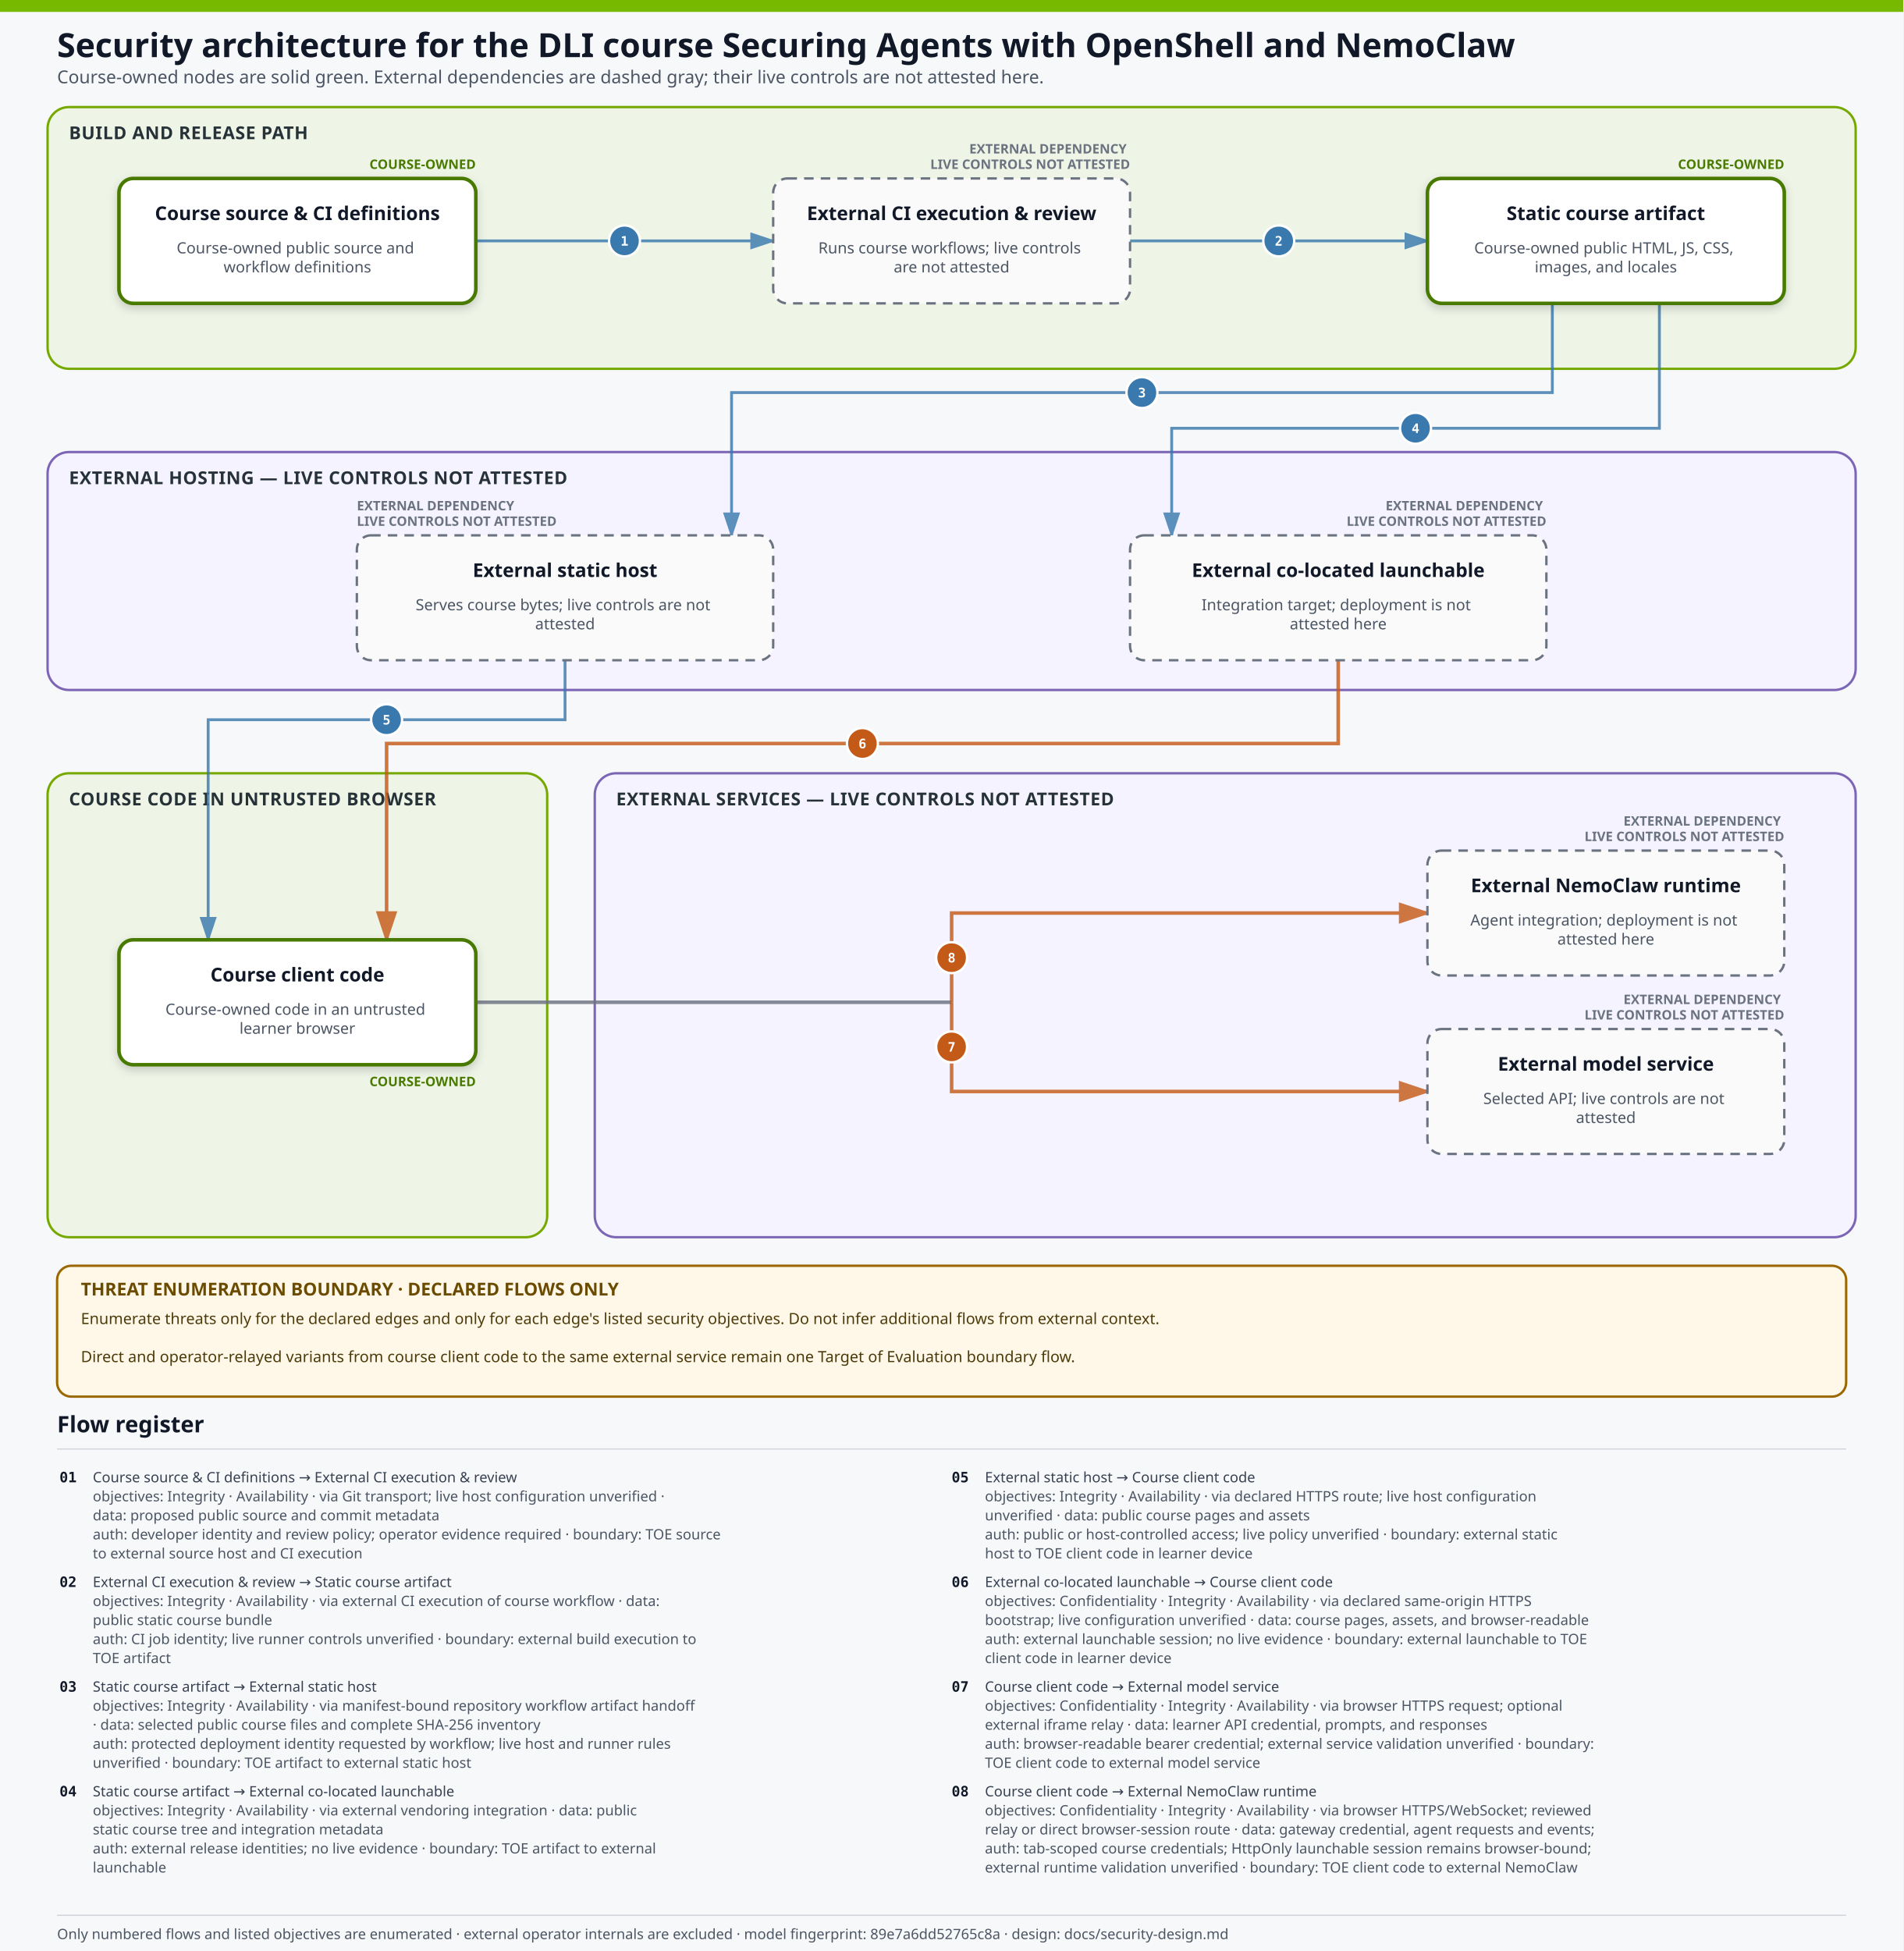
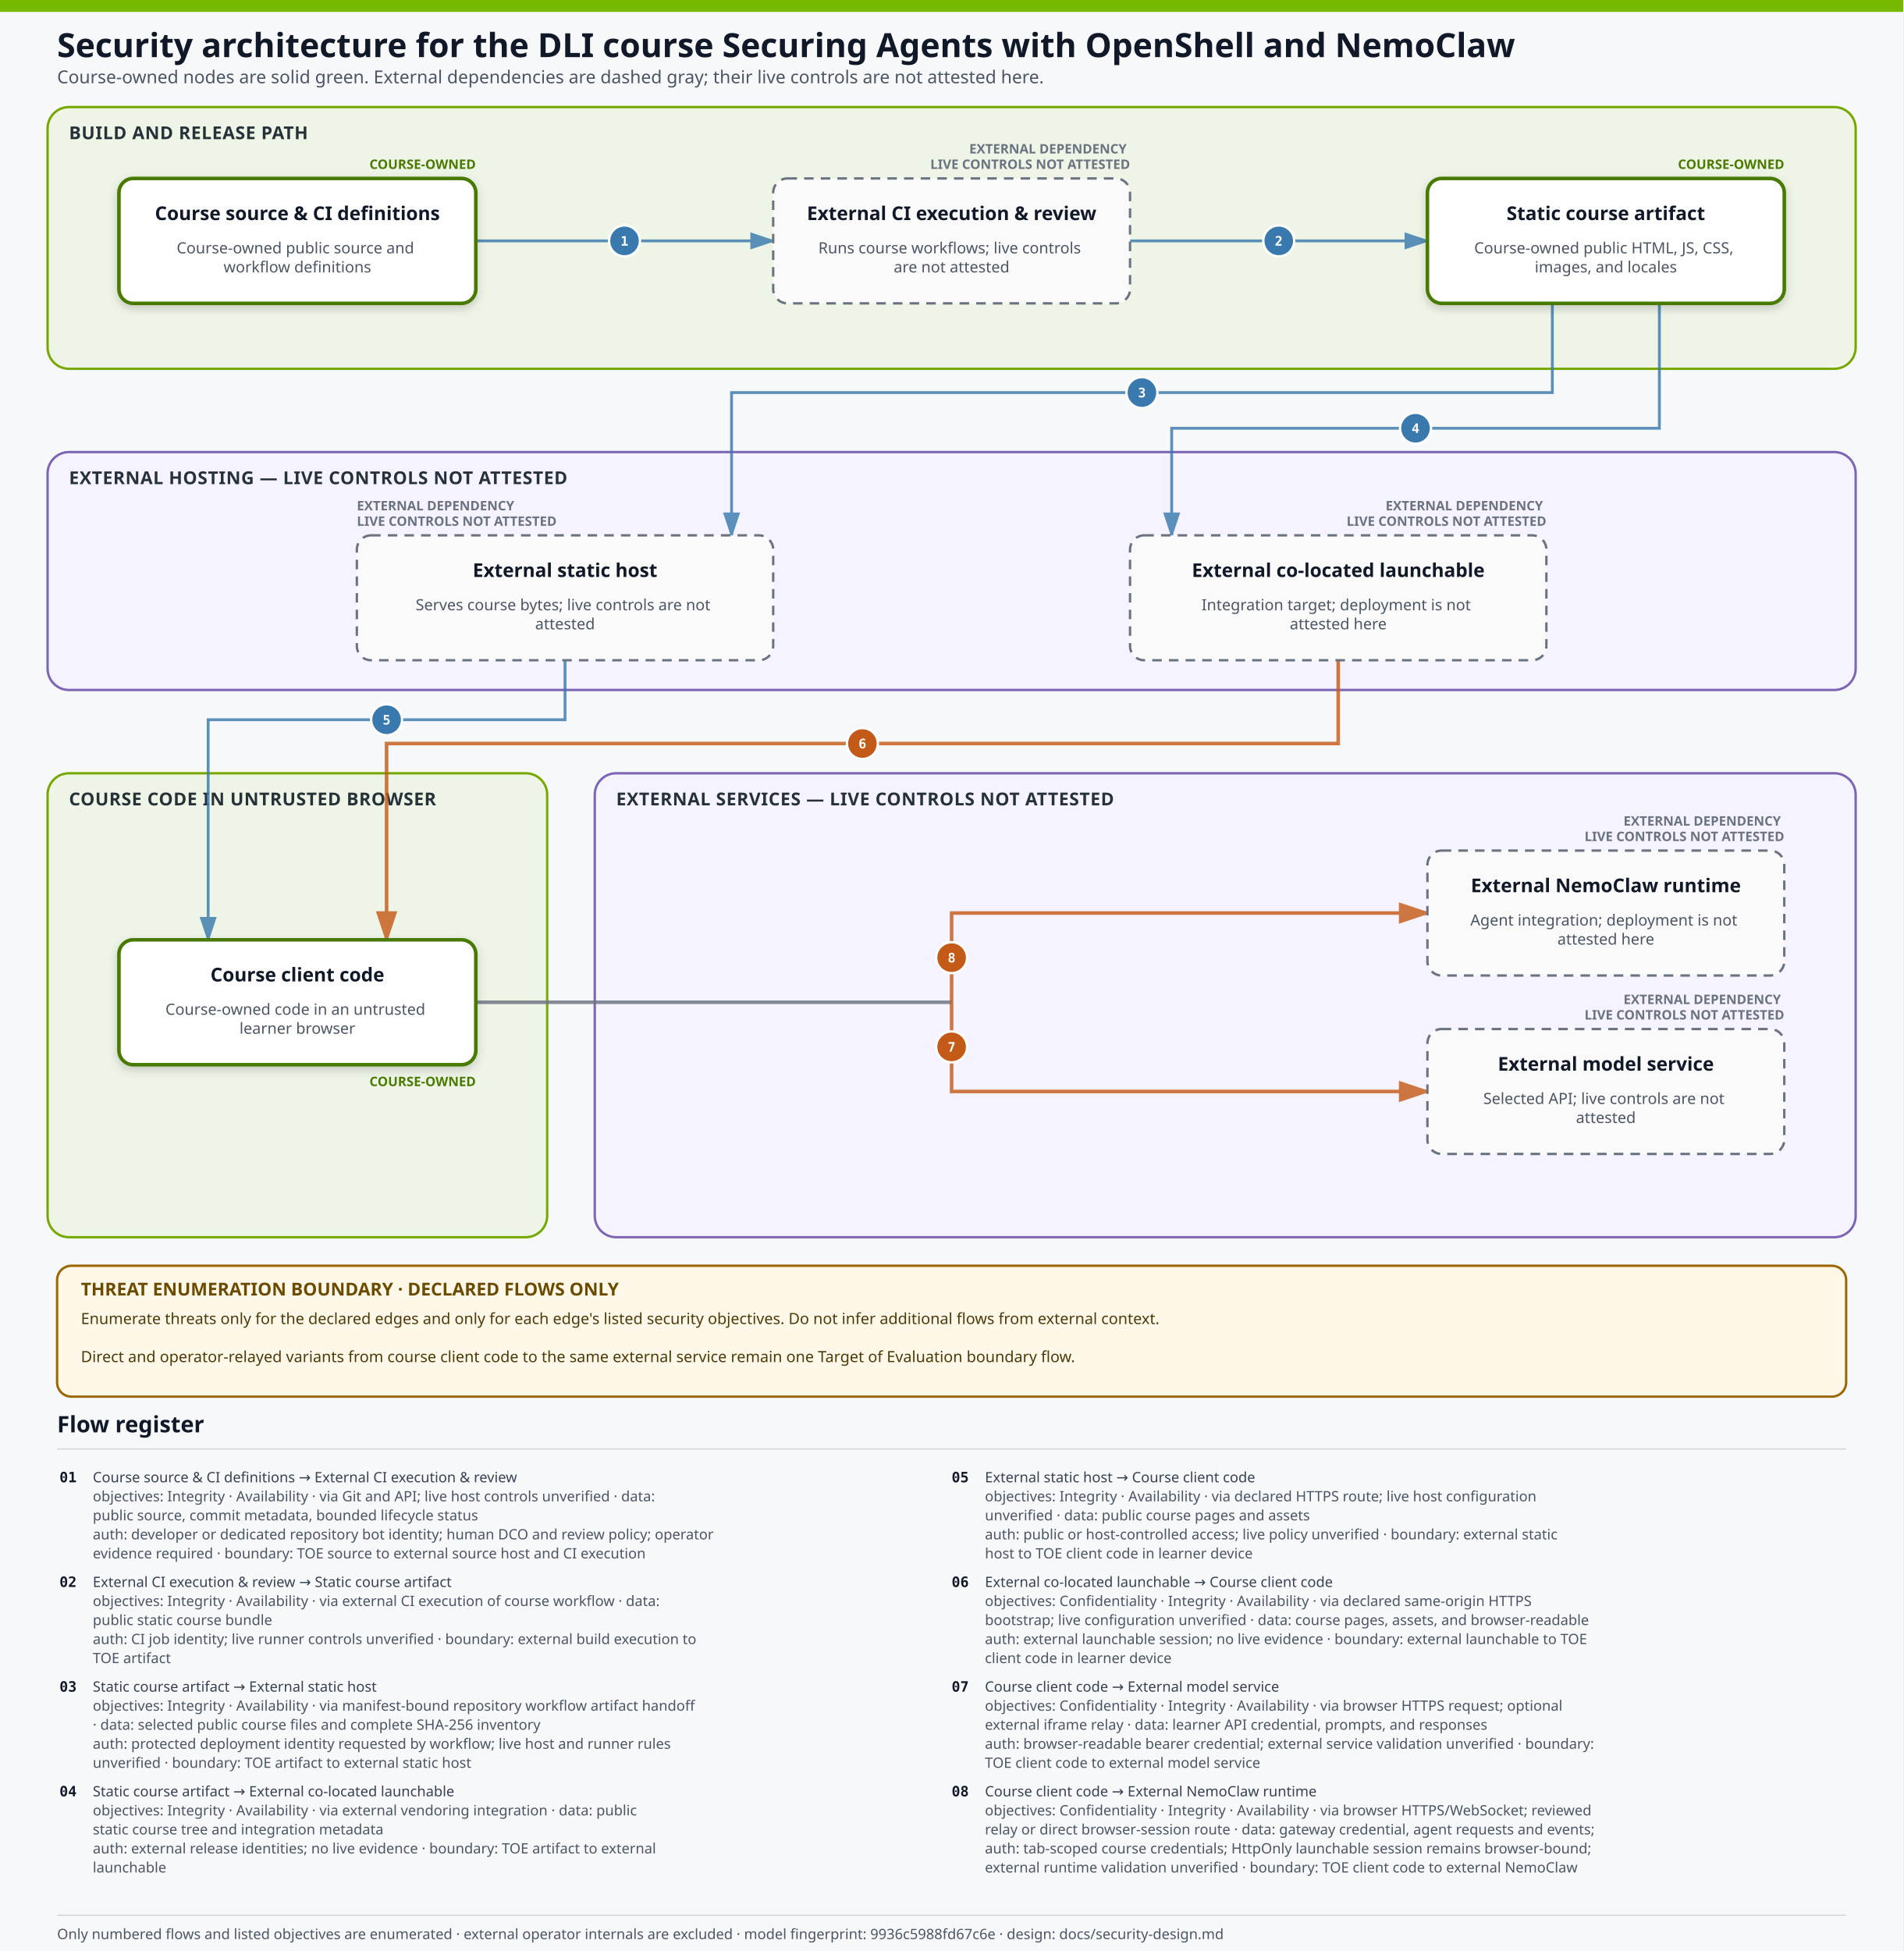
<svg xmlns="http://www.w3.org/2000/svg" viewBox="0 0 1600 1640" role="img" aria-labelledby="title desc" data-architecture-schema="nemoclaw-security-architecture/2">
  <defs>
    <marker id="arrow" markerWidth="10" markerHeight="10" refX="8" refY="3" orient="auto" markerUnits="strokeWidth">
      <path d="M0,0 L0,6 L9,3 z" fill="context-stroke" />
    </marker>
    <filter id="shadow" x="-10%" y="-10%" width="120%" height="130%">
      <feDropShadow dx="0" dy="3" stdDeviation="4" flood-opacity=".18" />
    </filter>
  </defs>
  <style>
  .bg{fill:#f7f8fa}.title{font:700 28px system-ui,sans-serif;fill:#111827}.subtitle{font:15px system-ui,sans-serif;fill:#4b5563}
  .zone{stroke-width:2;rx:18}.zone.supply{fill:#eef5e7;stroke:#76a900}.zone.external{fill:#f5f3ff;stroke:#7c65b5}.zone.gateway{fill:#eef6ff;stroke:#3979ad}.zone.internal{fill:#edf8f1;stroke:#37805a}.zone.host{fill:#fff4e8;stroke:#bf6b24}
  .zone-label{font:700 15px system-ui,sans-serif;letter-spacing:.4px;fill:#263238}.node{fill:#fff;stroke:#4b5563;stroke-width:2;rx:12;filter:url(#shadow)}
  .node.toe{stroke:#4a7a00;stroke-width:3}.node.external-context{fill:#fafafa;stroke:#6b7280;stroke-dasharray:8 6;filter:none}.node.privileged{stroke:#c45a18;stroke-width:3}.node.conditional{stroke-dasharray:8 6}.node-label{font:700 16px system-ui,sans-serif;fill:#111827}.node-detail{font:13px system-ui,sans-serif;fill:#4b5563}
  .ownership-toe{font:700 11px system-ui,sans-serif;fill:#4a7a00}.ownership-external{font:700 11px system-ui,sans-serif;fill:#6b7280}
  .edge{fill:none;stroke:#3979ad;stroke-width:2.4;opacity:.82;marker-end:url(#arrow)}.edge.sensitive{stroke:#c45a18;stroke-width:3}.edge.conditional{stroke-dasharray:8 6}
  .trunk{fill:none;stroke:#3979ad;stroke-width:3;opacity:.82}.trunk.neutral{stroke:#6b7280}
  .edge-id{font:700 11px ui-monospace,monospace;fill:#fff}.edge-badge{fill:#3979ad;stroke:#fff;stroke-width:2}.edge-badge.sensitive{fill:#c45a18}
  .legend-title{font:700 19px system-ui,sans-serif;fill:#111827}.legend-text{font:12px system-ui,sans-serif;fill:#374151}.legend-id{font:700 12px ui-monospace,monospace;fill:#111827}
  .scope-box{fill:#fff8e8;stroke:#9a6700;stroke-width:2;rx:12}.scope-title{font:700 15px system-ui,sans-serif;fill:#6b4b00}.scope-text{font:13px system-ui,sans-serif;fill:#4b3a0a}
  .note{font:12px system-ui,sans-serif;fill:#4b5563}.rail{fill:#76b900}
</style>
  <rect class="bg" width="1600" height="1640" />
  <rect class="rail" x="0" y="0" width="1600" height="10" />
  <text class="title" x="48" y="48">Security architecture for the DLI course Securing Agents with OpenShell and NemoClaw</text>
  <text class="subtitle" x="48" y="70">Course-owned nodes are solid green. External dependencies are dashed gray; their live controls are not attested here.</text>
  <rect class="zone supply" x="40" y="90" width="1520" height="220" />
  <text class="zone-label" x="58" y="117">BUILD AND RELEASE PATH</text>
  <rect class="zone external" x="40" y="380" width="1520" height="200" />
  <text class="zone-label" x="58" y="407">EXTERNAL HOSTING — LIVE CONTROLS NOT ATTESTED</text>
  <rect class="zone supply" x="40" y="650" width="420" height="390" />
  <text class="zone-label" x="58" y="677">COURSE CODE IN UNTRUSTED BROWSER</text>
  <rect class="zone external" x="500" y="650" width="1060" height="390" />
  <text class="zone-label" x="518" y="677">EXTERNAL SERVICES — LIVE CONTROLS NOT ATTESTED</text>
  <polyline class="trunk neutral" points="400,842.5 800,842.5" />
  <polyline class="edge" points="400,202.5 525,202.5 525,202.5 650,202.5" />
  <polyline class="edge" points="950,202.5 1075,202.5 1075,202.5 1200,202.5" />
  <polyline class="edge" points="1305,255 1305,330 615,330 615,450" />
  <polyline class="edge" points="1395,255 1395,360 985,360 985,450" />
  <polyline class="edge" points="475,555 475,605 175,605 175,790" />
  <polyline class="edge sensitive" points="1125,555 1125,625 325,625 325,790" />
  <polyline class="edge sensitive" points="800,842.5 800,917.5 1200,917.5" />
  <polyline class="edge sensitive" points="800,842.5 800,767.5 1200,767.5" />
  <circle class="edge-badge" cx="525" cy="202.5" r="13" />
  <text class="edge-id" x="525" y="206.5" text-anchor="middle">1</text>
  <circle class="edge-badge" cx="1075" cy="202.5" r="13" />
  <text class="edge-id" x="1075" y="206.5" text-anchor="middle">2</text>
  <circle class="edge-badge" cx="960" cy="330" r="13" />
  <text class="edge-id" x="960" y="334" text-anchor="middle">3</text>
  <circle class="edge-badge" cx="1190" cy="360" r="13" />
  <text class="edge-id" x="1190" y="364" text-anchor="middle">4</text>
  <circle class="edge-badge" cx="325" cy="605" r="13" />
  <text class="edge-id" x="325" y="609" text-anchor="middle">5</text>
  <circle class="edge-badge sensitive" cx="725" cy="625" r="13" />
  <text class="edge-id" x="725" y="629" text-anchor="middle">6</text>
  <circle class="edge-badge sensitive" cx="800" cy="880" r="13" />
  <text class="edge-id" x="800" y="884" text-anchor="middle">7</text>
  <circle class="edge-badge sensitive" cx="800" cy="805" r="13" />
  <text class="edge-id" x="800" y="809" text-anchor="middle">8</text>
  <rect class="node toe" x="100" y="150" width="300" height="105" />
  <text class="ownership-toe" x="400" y="142" text-anchor="end">COURSE-OWNED</text>
  <text x="250" y="185" text-anchor="middle" class="node-label">
    <tspan x="250" dy="0">Course source &amp; CI definitions</tspan>
  </text>
  <text x="250" y="213" text-anchor="middle" class="node-detail">
    <tspan x="250" dy="0">Course-owned public source and</tspan>
    <tspan x="250" dy="16">workflow definitions</tspan>
  </text>
  <rect class="node external-context" x="650" y="150" width="300" height="105" />
  <text x="950" y="129" text-anchor="end" class="ownership-external">
    <tspan x="950" dy="0">EXTERNAL DEPENDENCY</tspan>
    <tspan x="950" dy="13">LIVE CONTROLS NOT ATTESTED</tspan>
  </text>
  <text x="800" y="185" text-anchor="middle" class="node-label">
    <tspan x="800" dy="0">External CI execution &amp; review</tspan>
  </text>
  <text x="800" y="213" text-anchor="middle" class="node-detail">
    <tspan x="800" dy="0">Runs course workflows; live controls</tspan>
    <tspan x="800" dy="16">are not attested</tspan>
  </text>
  <rect class="node toe" x="1200" y="150" width="300" height="105" />
  <text class="ownership-toe" x="1500" y="142" text-anchor="end">COURSE-OWNED</text>
  <text x="1350" y="185" text-anchor="middle" class="node-label">
    <tspan x="1350" dy="0">Static course artifact</tspan>
  </text>
  <text x="1350" y="213" text-anchor="middle" class="node-detail">
    <tspan x="1350" dy="0">Course-owned public HTML, JS, CSS,</tspan>
    <tspan x="1350" dy="16">images, and locales</tspan>
  </text>
  <rect class="node external-context" x="300" y="450" width="350" height="105" />
  <text x="300" y="429" text-anchor="start" class="ownership-external">
    <tspan x="300" dy="0">EXTERNAL DEPENDENCY</tspan>
    <tspan x="300" dy="13">LIVE CONTROLS NOT ATTESTED</tspan>
  </text>
  <text x="475" y="485" text-anchor="middle" class="node-label">
    <tspan x="475" dy="0">External static host</tspan>
  </text>
  <text x="475" y="513" text-anchor="middle" class="node-detail">
    <tspan x="475" dy="0">Serves course bytes; live controls are not</tspan>
    <tspan x="475" dy="16">attested</tspan>
  </text>
  <rect class="node external-context" x="950" y="450" width="350" height="105" />
  <text x="1300" y="429" text-anchor="end" class="ownership-external">
    <tspan x="1300" dy="0">EXTERNAL DEPENDENCY</tspan>
    <tspan x="1300" dy="13">LIVE CONTROLS NOT ATTESTED</tspan>
  </text>
  <text x="1125" y="485" text-anchor="middle" class="node-label">
    <tspan x="1125" dy="0">External co-located launchable</tspan>
  </text>
  <text x="1125" y="513" text-anchor="middle" class="node-detail">
    <tspan x="1125" dy="0">Integration target; deployment is not</tspan>
    <tspan x="1125" dy="16">attested here</tspan>
  </text>
  <rect class="node toe" x="100" y="790" width="300" height="105" />
  <text class="ownership-toe" x="400" y="913" text-anchor="end">COURSE-OWNED</text>
  <text x="250" y="825" text-anchor="middle" class="node-label">
    <tspan x="250" dy="0">Course client code</tspan>
  </text>
  <text x="250" y="853" text-anchor="middle" class="node-detail">
    <tspan x="250" dy="0">Course-owned code in an untrusted</tspan>
    <tspan x="250" dy="16">learner browser</tspan>
  </text>
  <rect class="node external-context" x="1200" y="865" width="300" height="105" />
  <text x="1500" y="844" text-anchor="end" class="ownership-external">
    <tspan x="1500" dy="0">EXTERNAL DEPENDENCY</tspan>
    <tspan x="1500" dy="13">LIVE CONTROLS NOT ATTESTED</tspan>
  </text>
  <text x="1350" y="900" text-anchor="middle" class="node-label">
    <tspan x="1350" dy="0">External model service</tspan>
  </text>
  <text x="1350" y="928" text-anchor="middle" class="node-detail">
    <tspan x="1350" dy="0">Selected API; live controls are not</tspan>
    <tspan x="1350" dy="16">attested</tspan>
  </text>
  <rect class="node external-context" x="1200" y="715" width="300" height="105" />
  <text x="1500" y="694" text-anchor="end" class="ownership-external">
    <tspan x="1500" dy="0">EXTERNAL DEPENDENCY</tspan>
    <tspan x="1500" dy="13">LIVE CONTROLS NOT ATTESTED</tspan>
  </text>
  <text x="1350" y="750" text-anchor="middle" class="node-label">
    <tspan x="1350" dy="0">External NemoClaw runtime</tspan>
  </text>
  <text x="1350" y="778" text-anchor="middle" class="node-detail">
    <tspan x="1350" dy="0">Agent integration; deployment is not</tspan>
    <tspan x="1350" dy="16">attested here</tspan>
  </text>
  <rect class="scope-box" x="48" y="1064" width="1504" height="110" />
  <text class="scope-title" x="68" y="1089">THREAT ENUMERATION BOUNDARY · DECLARED FLOWS ONLY</text>
  <text x="68" y="1113" text-anchor="start" class="scope-text">
    <tspan x="68" dy="0">Enumerate threats only for the declared edges and only for each edge's listed security objectives. Do not infer additional flows from external context.</tspan>
  </text>
  <text x="68" y="1145" text-anchor="start" class="scope-text">
    <tspan x="68" dy="0">Direct and operator-relayed variants from course client code to the same external service remain one Target of Evaluation boundary flow.</tspan>
  </text>
  <text class="legend-title" x="48" y="1204">Flow register</text>
  <line x1="48" y1="1218" x2="1552" y2="1218" stroke="#d1d5db" />
  <text class="legend-id" x="50" y="1246">01</text>
  <text x="78" y="1246" text-anchor="start" class="legend-text">
    <tspan x="78" dy="0">Course source &amp; CI definitions → External CI execution &amp; review</tspan>
  </text>
  <text x="78" y="1262" text-anchor="start" class="note">
-     <tspan x="78" dy="0">objectives: Integrity · Availability · via Git transport; live host configuration unverified ·</tspan>
-     <tspan x="78" dy="16">data: proposed public source and commit metadata</tspan>
+     <tspan x="78" dy="0">objectives: Integrity · Availability · via Git and API; live host controls unverified · data:</tspan>
+     <tspan x="78" dy="16">public source, commit metadata, bounded lifecycle status</tspan>
  </text>
  <text x="78" y="1294" text-anchor="start" class="note">
-     <tspan x="78" dy="0">auth: developer identity and review policy; operator evidence required · boundary: TOE source</tspan>
-     <tspan x="78" dy="16">to external source host and CI execution</tspan>
+     <tspan x="78" dy="0">auth: developer or dedicated repository bot identity; human DCO and review policy; operator</tspan>
+     <tspan x="78" dy="16">evidence required · boundary: TOE source to external source host and CI execution</tspan>
  </text>
  <text class="legend-id" x="50" y="1334">02</text>
  <text x="78" y="1334" text-anchor="start" class="legend-text">
    <tspan x="78" dy="0">External CI execution &amp; review → Static course artifact</tspan>
  </text>
  <text x="78" y="1350" text-anchor="start" class="note">
    <tspan x="78" dy="0">objectives: Integrity · Availability · via external CI execution of course workflow · data:</tspan>
    <tspan x="78" dy="16">public static course bundle</tspan>
  </text>
  <text x="78" y="1382" text-anchor="start" class="note">
    <tspan x="78" dy="0">auth: CI job identity; live runner controls unverified · boundary: external build execution to</tspan>
    <tspan x="78" dy="16">TOE artifact</tspan>
  </text>
  <text class="legend-id" x="50" y="1422">03</text>
  <text x="78" y="1422" text-anchor="start" class="legend-text">
    <tspan x="78" dy="0">Static course artifact → External static host</tspan>
  </text>
  <text x="78" y="1438" text-anchor="start" class="note">
    <tspan x="78" dy="0">objectives: Integrity · Availability · via manifest-bound repository workflow artifact handoff</tspan>
    <tspan x="78" dy="16">· data: selected public course files and complete SHA-256 inventory</tspan>
  </text>
  <text x="78" y="1470" text-anchor="start" class="note">
    <tspan x="78" dy="0">auth: protected deployment identity requested by workflow; live host and runner rules</tspan>
    <tspan x="78" dy="16">unverified · boundary: TOE artifact to external static host</tspan>
  </text>
  <text class="legend-id" x="50" y="1510">04</text>
  <text x="78" y="1510" text-anchor="start" class="legend-text">
    <tspan x="78" dy="0">Static course artifact → External co-located launchable</tspan>
  </text>
  <text x="78" y="1526" text-anchor="start" class="note">
    <tspan x="78" dy="0">objectives: Integrity · Availability · via external vendoring integration · data: public</tspan>
    <tspan x="78" dy="16">static course tree and integration metadata</tspan>
  </text>
  <text x="78" y="1558" text-anchor="start" class="note">
    <tspan x="78" dy="0">auth: external release identities; no live evidence · boundary: TOE artifact to external</tspan>
    <tspan x="78" dy="16">launchable</tspan>
  </text>
  <text class="legend-id" x="800" y="1246">05</text>
  <text x="828" y="1246" text-anchor="start" class="legend-text">
    <tspan x="828" dy="0">External static host → Course client code</tspan>
  </text>
  <text x="828" y="1262" text-anchor="start" class="note">
    <tspan x="828" dy="0">objectives: Integrity · Availability · via declared HTTPS route; live host configuration</tspan>
    <tspan x="828" dy="16">unverified · data: public course pages and assets</tspan>
  </text>
  <text x="828" y="1294" text-anchor="start" class="note">
    <tspan x="828" dy="0">auth: public or host-controlled access; live policy unverified · boundary: external static</tspan>
    <tspan x="828" dy="16">host to TOE client code in learner device</tspan>
  </text>
  <text class="legend-id" x="800" y="1334">06</text>
  <text x="828" y="1334" text-anchor="start" class="legend-text">
    <tspan x="828" dy="0">External co-located launchable → Course client code</tspan>
  </text>
  <text x="828" y="1350" text-anchor="start" class="note">
    <tspan x="828" dy="0">objectives: Confidentiality · Integrity · Availability · via declared same-origin HTTPS</tspan>
    <tspan x="828" dy="16">bootstrap; live configuration unverified · data: course pages, assets, and browser-readable</tspan>
  </text>
  <text x="828" y="1382" text-anchor="start" class="note">
    <tspan x="828" dy="0">auth: external launchable session; no live evidence · boundary: external launchable to TOE</tspan>
    <tspan x="828" dy="16">client code in learner device</tspan>
  </text>
  <text class="legend-id" x="800" y="1422">07</text>
  <text x="828" y="1422" text-anchor="start" class="legend-text">
    <tspan x="828" dy="0">Course client code → External model service</tspan>
  </text>
  <text x="828" y="1438" text-anchor="start" class="note">
    <tspan x="828" dy="0">objectives: Confidentiality · Integrity · Availability · via browser HTTPS request; optional</tspan>
    <tspan x="828" dy="16">external iframe relay · data: learner API credential, prompts, and responses</tspan>
  </text>
  <text x="828" y="1470" text-anchor="start" class="note">
    <tspan x="828" dy="0">auth: browser-readable bearer credential; external service validation unverified · boundary:</tspan>
    <tspan x="828" dy="16">TOE client code to external model service</tspan>
  </text>
  <text class="legend-id" x="800" y="1510">08</text>
  <text x="828" y="1510" text-anchor="start" class="legend-text">
    <tspan x="828" dy="0">Course client code → External NemoClaw runtime</tspan>
  </text>
  <text x="828" y="1526" text-anchor="start" class="note">
    <tspan x="828" dy="0">objectives: Confidentiality · Integrity · Availability · via browser HTTPS/WebSocket; reviewed</tspan>
    <tspan x="828" dy="16">relay or direct browser-session route · data: gateway credential, agent requests and events;</tspan>
  </text>
  <text x="828" y="1558" text-anchor="start" class="note">
    <tspan x="828" dy="0">auth: tab-scoped course credentials; HttpOnly launchable session remains browser-bound;</tspan>
    <tspan x="828" dy="16">external runtime validation unverified · boundary: TOE client code to external NemoClaw</tspan>
  </text>
  <line x1="48" y1="1610" x2="1552" y2="1610" stroke="#d1d5db" />
-   <text class="note" x="48" y="1630">Only numbered flows and listed objectives are enumerated · external operator internals are excluded · model fingerprint: 89e7a6dd52765c8a · design: docs/security-design.md</text>
+   <text class="note" x="48" y="1630">Only numbered flows and listed objectives are enumerated · external operator internals are excluded · model fingerprint: 9936c5988fd67c6e · design: docs/security-design.md</text>
</svg>
